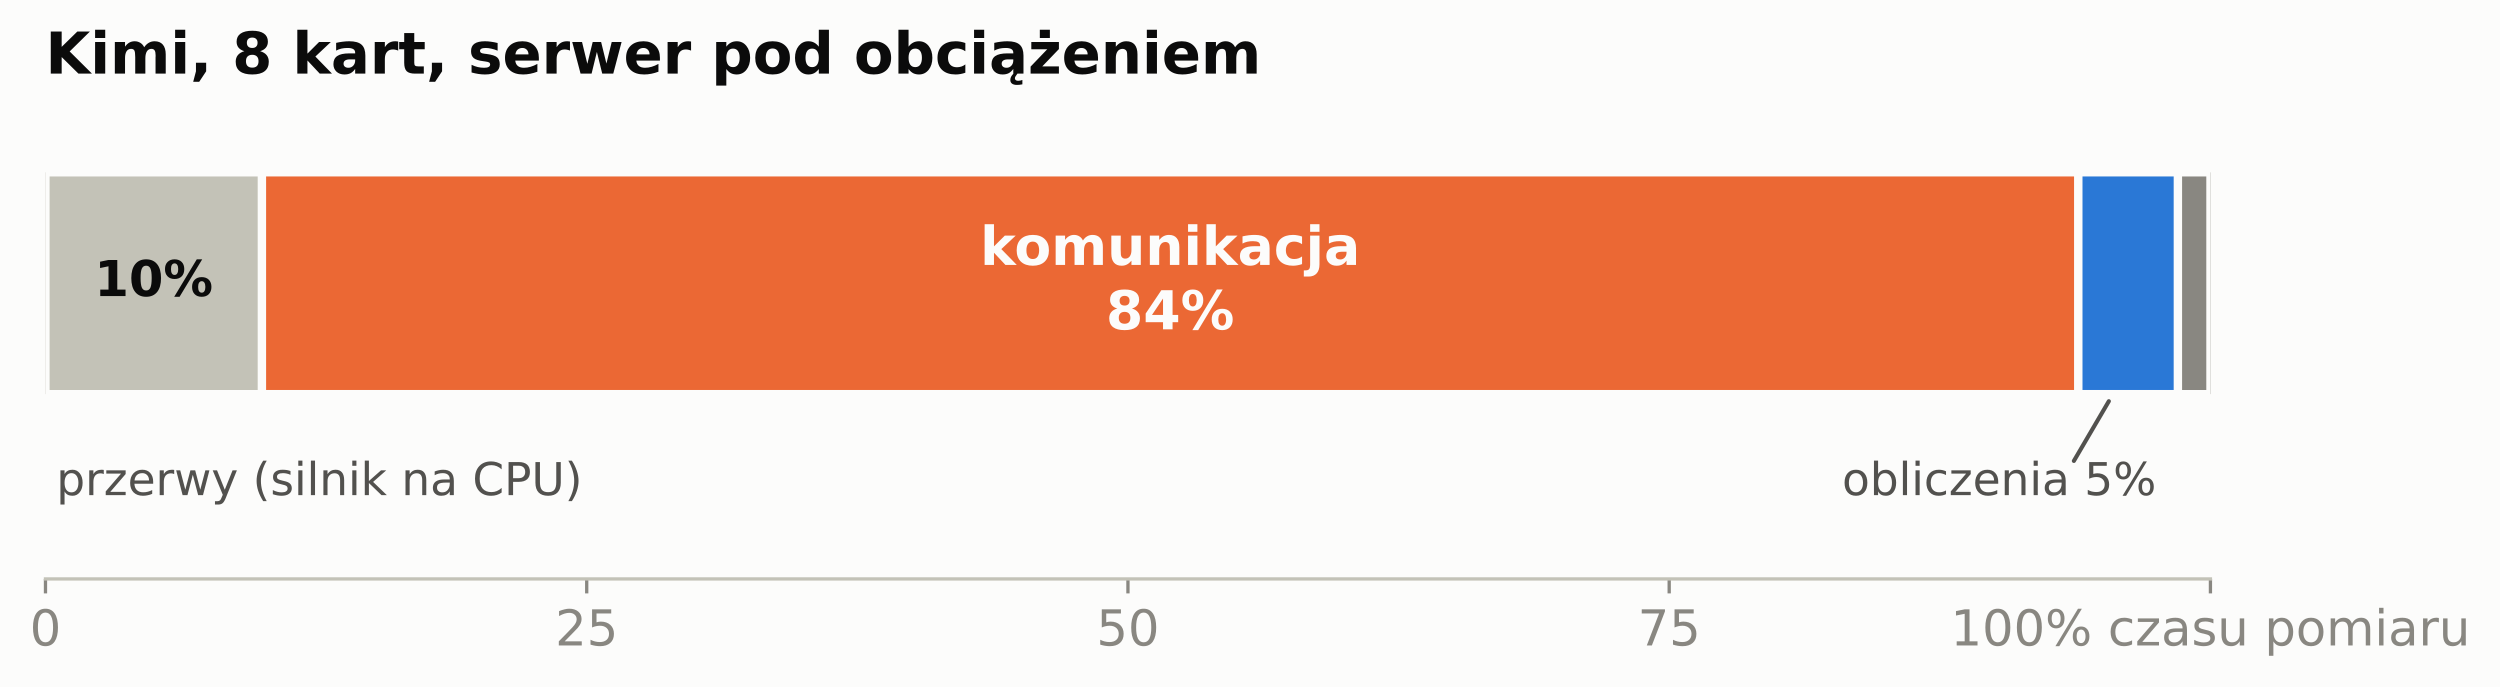
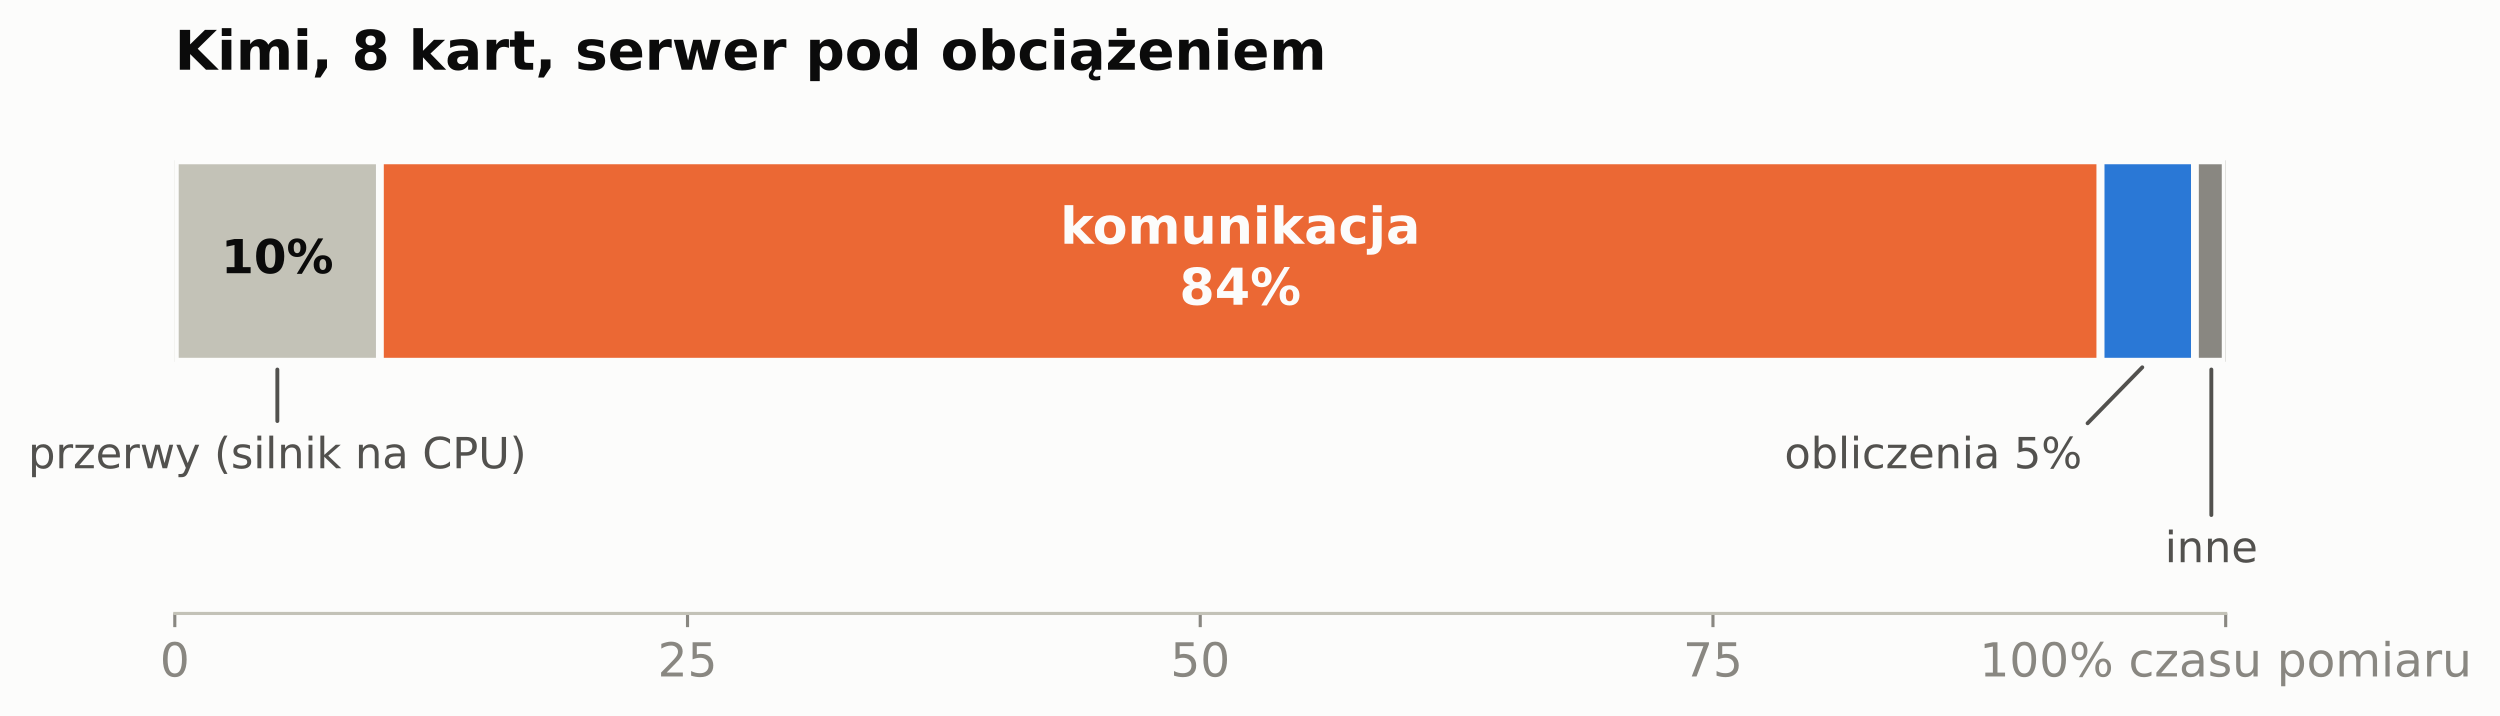
- <svg xmlns="http://www.w3.org/2000/svg" xmlns:xlink="http://www.w3.org/1999/xlink" width="605.695pt" height="166.463pt" viewBox="0 0 605.695 166.463" version="1.1">
+ <svg xmlns="http://www.w3.org/2000/svg" xmlns:xlink="http://www.w3.org/1999/xlink" width="639.383pt" height="183.095pt" viewBox="0 0 639.383 183.095" version="1.1">
  <defs>
    <style type="text/css">*{stroke-linejoin: round; stroke-linecap: butt}</style>
  </defs>
  <g id="figure_1">
    <g id="patch_1">
-       <path d="M 0 166.463 L 605.695 166.463 L 605.695 0 L 0 0 z " style="fill: #fcfcfb" />
+       <path d="M 0 183.095 L 639.383 183.095 L 639.383 0 L 0 0 z " style="fill: #fcfcfb" />
    </g>
    <g id="axes_1">
      <g id="patch_2">
-         <path d="M 11.018 140.262 L 535.538 140.262 L 535.538 23.838 L 11.018 23.838 z " style="fill: #fcfcfb" />
+         <path d="M 44.705 156.894 L 569.225 156.894 L 569.225 23.838 L 44.705 23.838 z " style="fill: #fcfcfb" />
      </g>
      <g id="matplotlib.axis_1">
        <g id="xtick_1">
          <g id="line2d_1">
            <defs>
-               <path id="m5efa4b909e" d="M 0 0 L 0 3.5 " style="stroke: #898781; stroke-width: 0.8" />
+               <path id="m14ded0209a" d="M 0 0 L 0 3.5 " style="stroke: #898781; stroke-width: 0.8" />
            </defs>
            <g>
-               <use xlink:href="#m5efa4b909e" x="11.018" y="140.262" style="fill: #898781; stroke: #898781; stroke-width: 0.8" />
+               <use xlink:href="#m14ded0209a" x="44.705" y="156.894" style="fill: #898781; stroke: #898781; stroke-width: 0.8" />
            </g>
          </g>
          <g id="text_1">
-             <text style="font-size: 12px; font-family: 'Segoe UI', 'DejaVu Sans', 'Arial', sans-serif; text-anchor: middle; fill: #898781" x="11.018" y="156.379" transform="rotate(-0 11.0175 156.379)">0</text>
+             <text style="font-size: 12px; font-family: 'Segoe UI', 'DejaVu Sans', 'Arial', sans-serif; text-anchor: middle; fill: #898781" x="44.705" y="173.011" transform="rotate(-0 44.70525 173.011)">0</text>
          </g>
        </g>
        <g id="xtick_2">
          <g id="line2d_2">
            <g>
-               <use xlink:href="#m5efa4b909e" x="142.148" y="140.262" style="fill: #898781; stroke: #898781; stroke-width: 0.8" />
+               <use xlink:href="#m14ded0209a" x="175.835" y="156.894" style="fill: #898781; stroke: #898781; stroke-width: 0.8" />
            </g>
          </g>
          <g id="text_2">
-             <text style="font-size: 12px; font-family: 'Segoe UI', 'DejaVu Sans', 'Arial', sans-serif; text-anchor: middle; fill: #898781" x="142.148" y="156.379" transform="rotate(-0 142.1475 156.379)">25</text>
+             <text style="font-size: 12px; font-family: 'Segoe UI', 'DejaVu Sans', 'Arial', sans-serif; text-anchor: middle; fill: #898781" x="175.835" y="173.011" transform="rotate(-0 175.8353 173.011)">25</text>
          </g>
        </g>
        <g id="xtick_3">
          <g id="line2d_3">
            <g>
-               <use xlink:href="#m5efa4b909e" x="273.277" y="140.262" style="fill: #898781; stroke: #898781; stroke-width: 0.8" />
+               <use xlink:href="#m14ded0209a" x="306.965" y="156.894" style="fill: #898781; stroke: #898781; stroke-width: 0.8" />
            </g>
          </g>
          <g id="text_3">
-             <text style="font-size: 12px; font-family: 'Segoe UI', 'DejaVu Sans', 'Arial', sans-serif; text-anchor: middle; fill: #898781" x="273.277" y="156.379" transform="rotate(-0 273.2775 156.379)">50</text>
+             <text style="font-size: 12px; font-family: 'Segoe UI', 'DejaVu Sans', 'Arial', sans-serif; text-anchor: middle; fill: #898781" x="306.965" y="173.011" transform="rotate(-0 306.9653 173.011)">50</text>
          </g>
        </g>
        <g id="xtick_4">
          <g id="line2d_4">
            <g>
-               <use xlink:href="#m5efa4b909e" x="404.408" y="140.262" style="fill: #898781; stroke: #898781; stroke-width: 0.8" />
+               <use xlink:href="#m14ded0209a" x="438.095" y="156.894" style="fill: #898781; stroke: #898781; stroke-width: 0.8" />
            </g>
          </g>
          <g id="text_4">
-             <text style="font-size: 12px; font-family: 'Segoe UI', 'DejaVu Sans', 'Arial', sans-serif; text-anchor: middle; fill: #898781" x="404.408" y="156.379" transform="rotate(-0 404.4075 156.379)">75</text>
+             <text style="font-size: 12px; font-family: 'Segoe UI', 'DejaVu Sans', 'Arial', sans-serif; text-anchor: middle; fill: #898781" x="438.095" y="173.011" transform="rotate(-0 438.0953 173.011)">75</text>
          </g>
        </g>
        <g id="xtick_5">
          <g id="line2d_5">
            <g>
-               <use xlink:href="#m5efa4b909e" x="535.538" y="140.262" style="fill: #898781; stroke: #898781; stroke-width: 0.8" />
+               <use xlink:href="#m14ded0209a" x="569.225" y="156.894" style="fill: #898781; stroke: #898781; stroke-width: 0.8" />
            </g>
          </g>
          <g id="text_5">
-             <text style="font-size: 12px; font-family: 'Segoe UI', 'DejaVu Sans', 'Arial', sans-serif; text-anchor: middle; fill: #898781" x="535.538" y="156.38" transform="rotate(-0 535.5375 156.3799)">100% czasu pomiaru</text>
+             <text style="font-size: 12px; font-family: 'Segoe UI', 'DejaVu Sans', 'Arial', sans-serif; text-anchor: middle; fill: #898781" x="569.225" y="173.012" transform="rotate(-0 569.2252 173.0119)">100% czasu pomiaru</text>
          </g>
        </g>
      </g>
      <g id="matplotlib.axis_2" />
      <g id="patch_3">
-         <path d="M 11.018 95.483 L 63.469 95.483 L 63.469 41.749 L 11.018 41.749 z " clip-path="url(#pf777ad94d8)" style="fill: #c3c2b7; stroke: #fcfcfb; stroke-width: 2; stroke-linejoin: miter" />
+         <path d="M 44.705 92.512 L 97.157 92.512 L 97.157 41.006 L 44.705 41.006 z " clip-path="url(#p10e154f026)" style="fill: #c3c2b7; stroke: #fcfcfb; stroke-width: 2; stroke-linejoin: miter" />
      </g>
      <g id="patch_4">
-         <path d="M 63.469 95.483 L 503.542 95.483 L 503.542 41.749 L 63.469 41.749 z " clip-path="url(#pf777ad94d8)" style="fill: #eb6834; stroke: #fcfcfb; stroke-width: 2; stroke-linejoin: miter" />
+         <path d="M 97.157 92.512 L 537.23 92.512 L 537.23 41.006 L 97.157 41.006 z " clip-path="url(#p10e154f026)" style="fill: #eb6834; stroke: #fcfcfb; stroke-width: 2; stroke-linejoin: miter" />
      </g>
      <g id="patch_5">
-         <path d="M 503.542 95.483 L 527.67 95.483 L 527.67 41.749 L 503.542 41.749 z " clip-path="url(#pf777ad94d8)" style="fill: #2a78d6; stroke: #fcfcfb; stroke-width: 2; stroke-linejoin: miter" />
+         <path d="M 537.23 92.512 L 561.357 92.512 L 561.357 41.006 L 537.23 41.006 z " clip-path="url(#p10e154f026)" style="fill: #2a78d6; stroke: #fcfcfb; stroke-width: 2; stroke-linejoin: miter" />
      </g>
      <g id="patch_6">
-         <path d="M 527.67 95.483 L 535.538 95.483 L 535.538 41.749 L 527.67 41.749 z " clip-path="url(#pf777ad94d8)" style="fill: #898781; stroke: #fcfcfb; stroke-width: 2; stroke-linejoin: miter" />
+         <path d="M 561.357 92.512 L 569.225 92.512 L 569.225 41.006 L 561.357 41.006 z " clip-path="url(#p10e154f026)" style="fill: #898781; stroke: #fcfcfb; stroke-width: 2; stroke-linejoin: miter" />
      </g>
      <g id="patch_7">
-         <path d="M 11.018 140.262 L 535.538 140.262 " style="fill: none; stroke: #c3c2b7; stroke-width: 0.8; stroke-linejoin: miter; stroke-linecap: square" />
+         <path d="M 44.705 156.894 L 569.225 156.894 " style="fill: none; stroke: #c3c2b7; stroke-width: 0.8; stroke-linejoin: miter; stroke-linecap: square" />
      </g>
      <g id="text_6">
-         <text style="font-weight: 600; font-size: 12px; font-family: 'Segoe UI', 'DejaVu Sans', 'Arial', sans-serif; text-anchor: middle; fill: #0b0b0b" x="37.243" y="71.733" transform="rotate(-0 37.2435 71.73346)">10%</text>
+         <text style="font-weight: 600; font-size: 12px; font-family: 'Segoe UI', 'DejaVu Sans', 'Arial', sans-serif; text-anchor: middle; fill: #0b0b0b" x="70.931" y="69.876" transform="rotate(-0 70.93125 69.87629)">10%</text>
      </g>
      <g id="text_7">
-         <text style="font-weight: 600; font-size: 13px; font-family: 'Segoe UI', 'DejaVu Sans', 'Arial', sans-serif; fill: #fcfcfb" transform="translate(237.4592 64.19246)">komunikacja</text>
-         <text style="font-weight: 600; font-size: 13px; font-family: 'Segoe UI', 'DejaVu Sans', 'Arial', sans-serif; fill: #fcfcfb" transform="translate(267.9473 79.79501)">84%</text>
+         <text style="font-weight: 600; font-size: 13px; font-family: 'Segoe UI', 'DejaVu Sans', 'Arial', sans-serif; fill: #fcfcfb" transform="translate(271.147 62.33529)">komunikacja</text>
+         <text style="font-weight: 600; font-size: 13px; font-family: 'Segoe UI', 'DejaVu Sans', 'Arial', sans-serif; fill: #fcfcfb" transform="translate(301.635 77.93783)">84%</text>
+       </g>
+       <g id="patch_8">
+         <path d="M 70.931 107.681 Q 70.931 101.098 70.931 94.515 " style="fill: none; stroke: #52514e; stroke-linecap: round" />
      </g>
      <g id="text_8">
-         <text style="font-size: 11px; font-family: 'Segoe UI', 'DejaVu Sans', 'Arial', sans-serif; text-anchor: start; fill: #52514e" x="13.64" y="119.962" transform="rotate(-0 13.6401 119.9619)">przerwy (silnik na CPU)</text>
+         <text style="font-size: 11px; font-family: 'Segoe UI', 'DejaVu Sans', 'Arial', sans-serif; text-anchor: middle; fill: #52514e" x="70.931" y="119.756" transform="rotate(-0 70.93125 119.7555)">przerwy (silnik na CPU)</text>
      </g>
-       <g id="patch_8">
-         <path d="M 502.454 111.67 Q 506.688 104.44 510.923 97.21 " style="fill: none; stroke: #52514e; stroke-linecap: round" />
+       <g id="patch_9">
+         <path d="M 533.908 108.249 Q 540.901 101.096 547.894 93.943 " style="fill: none; stroke: #52514e; stroke-linecap: round" />
      </g>
      <g id="text_9">
-         <text style="font-size: 11px; font-family: 'Segoe UI', 'DejaVu Sans', 'Arial', sans-serif; text-anchor: end; fill: #52514e" x="522.424" y="119.962" transform="rotate(-0 522.4245 119.9619)">obliczenia 5%</text>
+         <text style="font-size: 11px; font-family: 'Segoe UI', 'DejaVu Sans', 'Arial', sans-serif; text-anchor: end; fill: #52514e" x="532.509" y="119.756" transform="rotate(-0 532.5089 119.7555)">obliczenia 5%</text>
+       </g>
+       <g id="patch_10">
+         <path d="M 565.554 131.717 Q 565.554 113.112 565.554 94.508 " style="fill: none; stroke: #52514e; stroke-linecap: round" />
      </g>
      <g id="text_10">
-         <text style="font-weight: 600; font-size: 14px; font-family: 'Segoe UI', 'DejaVu Sans', 'Arial', sans-serif; text-anchor: start; fill: #0b0b0b" x="11.018" y="17.838" transform="rotate(-0 11.0175 17.83781)">Kimi, 8 kart, serwer pod obciążeniem</text>
+         <text style="font-size: 11px; font-family: 'Segoe UI', 'DejaVu Sans', 'Arial', sans-serif; text-anchor: middle; fill: #52514e" x="565.554" y="143.791" transform="rotate(-0 565.5536 143.7914)">inne</text>
+       </g>
+       <g id="text_11">
+         <text style="font-weight: 600; font-size: 14px; font-family: 'Segoe UI', 'DejaVu Sans', 'Arial', sans-serif; text-anchor: start; fill: #0b0b0b" x="44.705" y="17.838" transform="rotate(-0 44.70525 17.83781)">Kimi, 8 kart, serwer pod obciążeniem</text>
      </g>
    </g>
  </g>
  <defs>
-     <clipPath id="pf777ad94d8">
-       <rect x="11.018" y="23.838" width="524.52" height="116.424" />
+     <clipPath id="p10e154f026">
+       <rect x="44.705" y="23.838" width="524.52" height="133.056" />
    </clipPath>
  </defs>
</svg>
